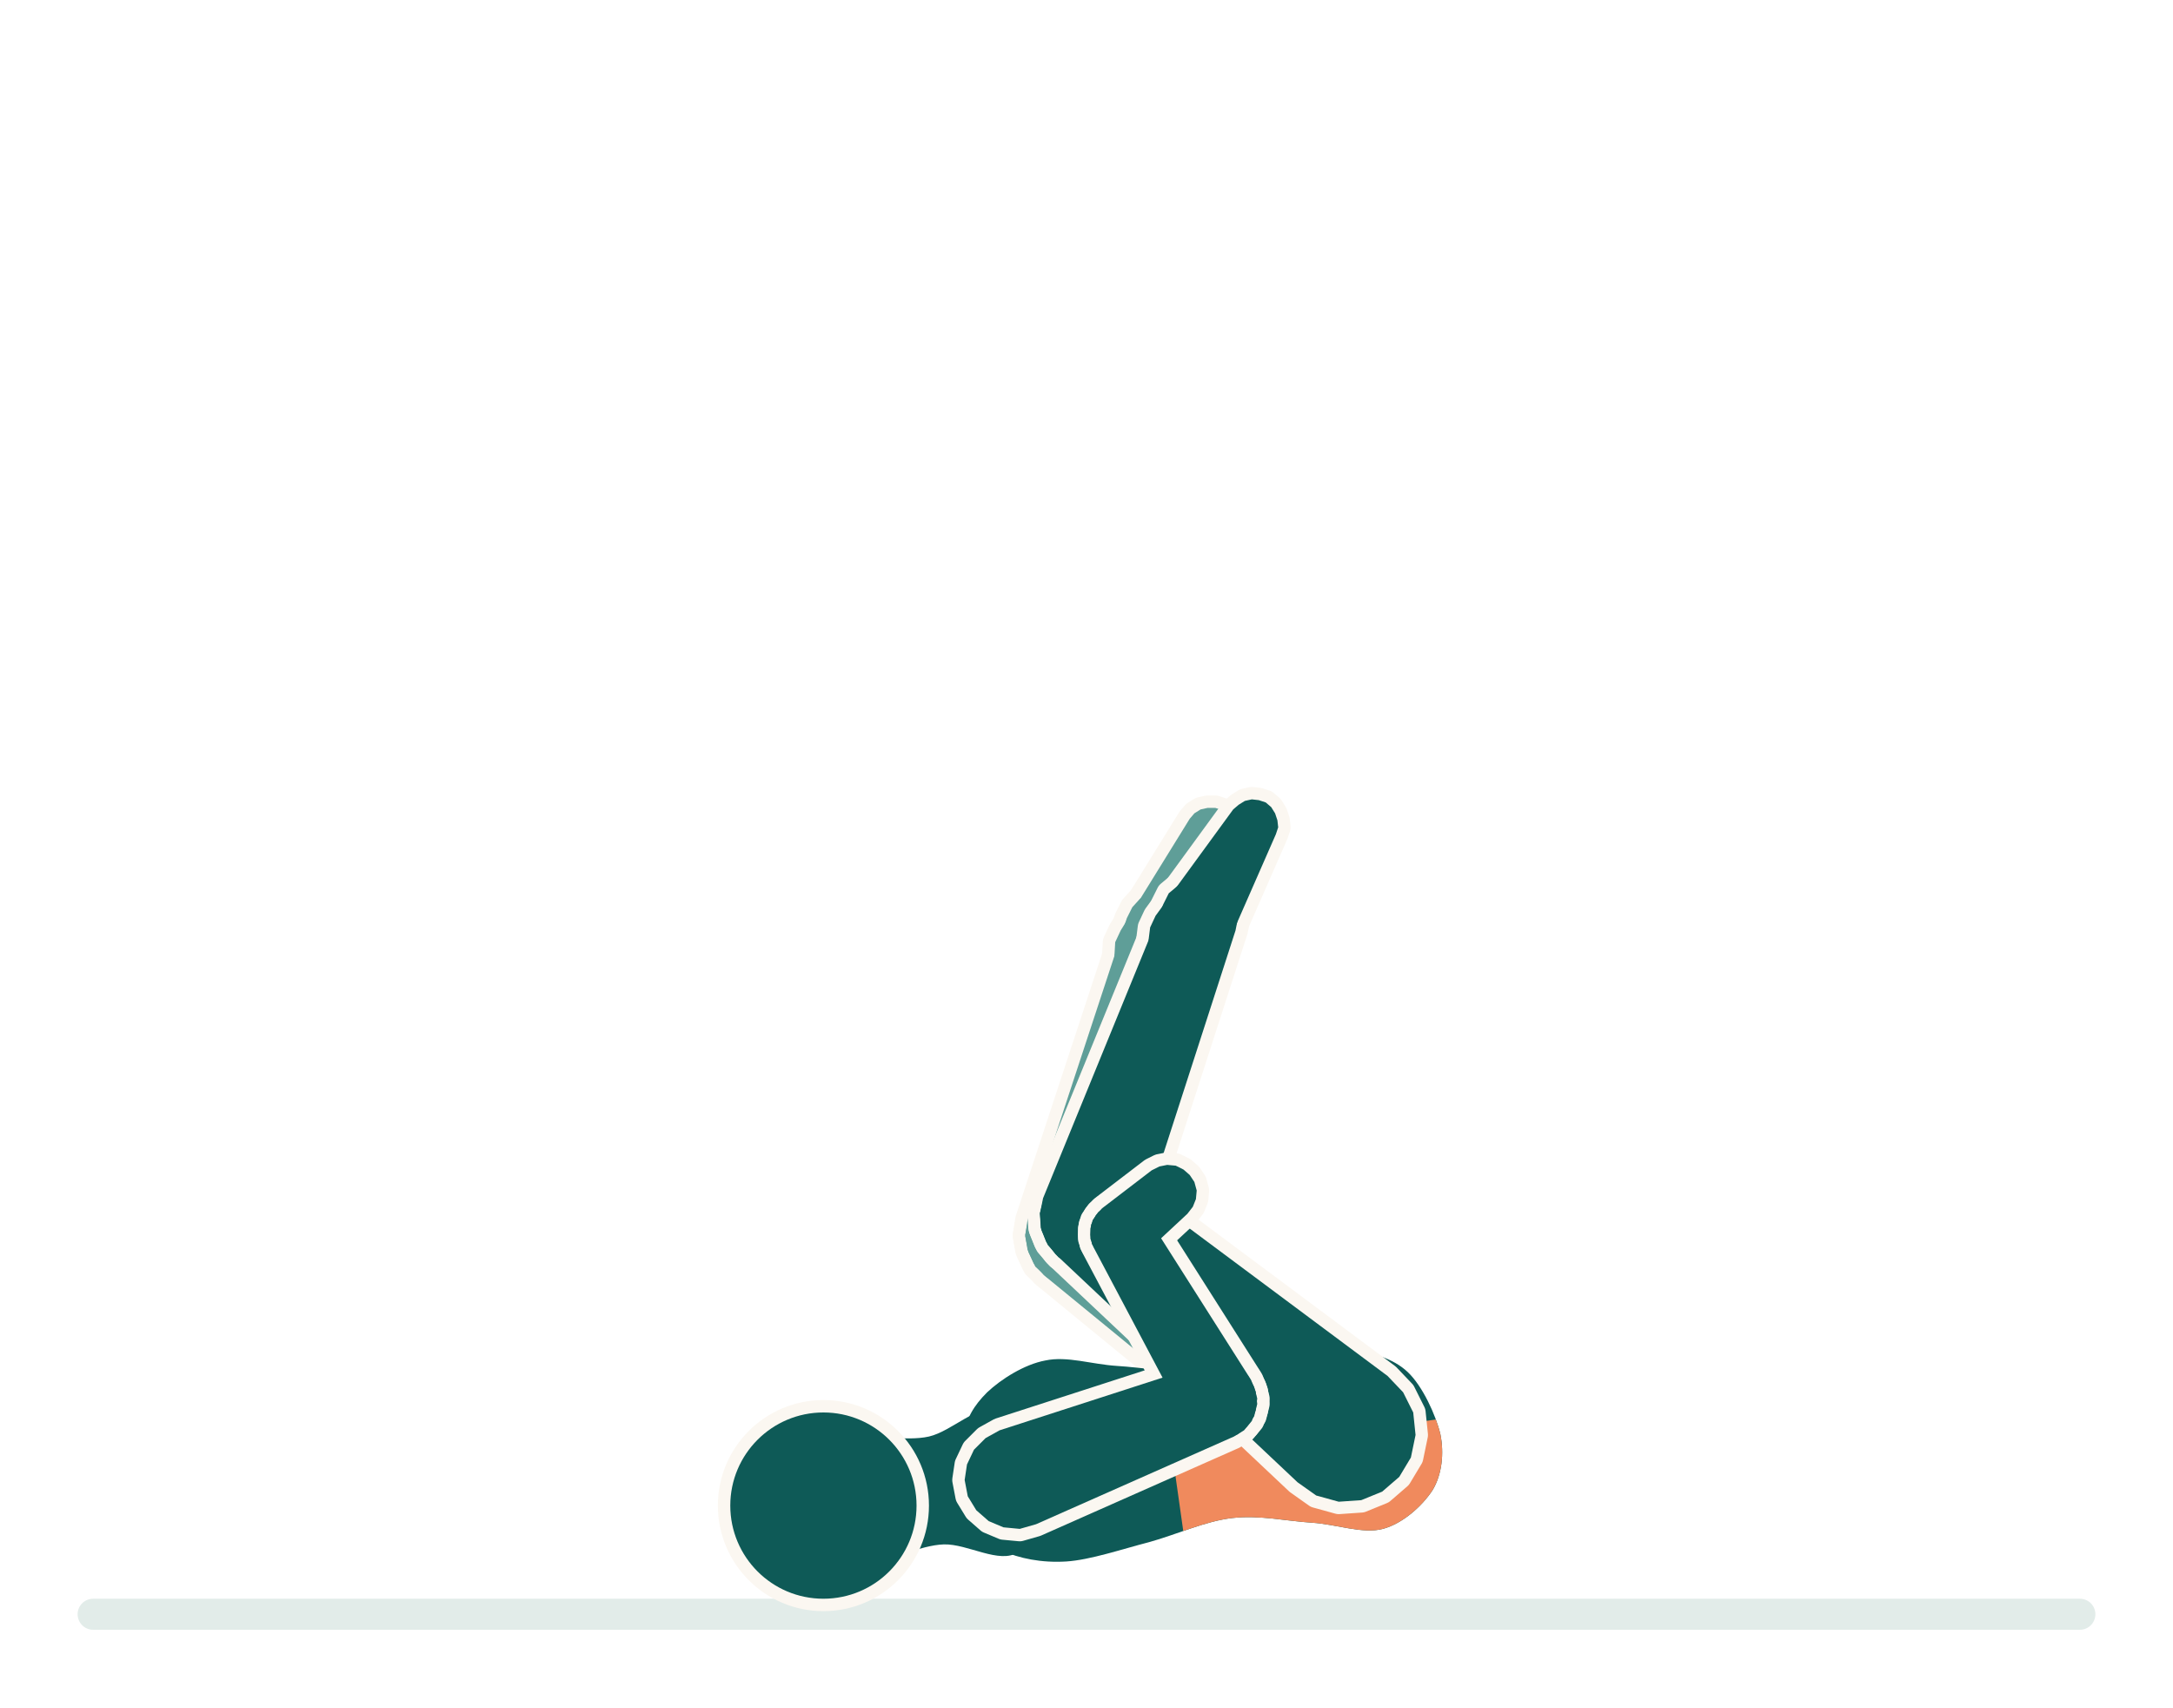
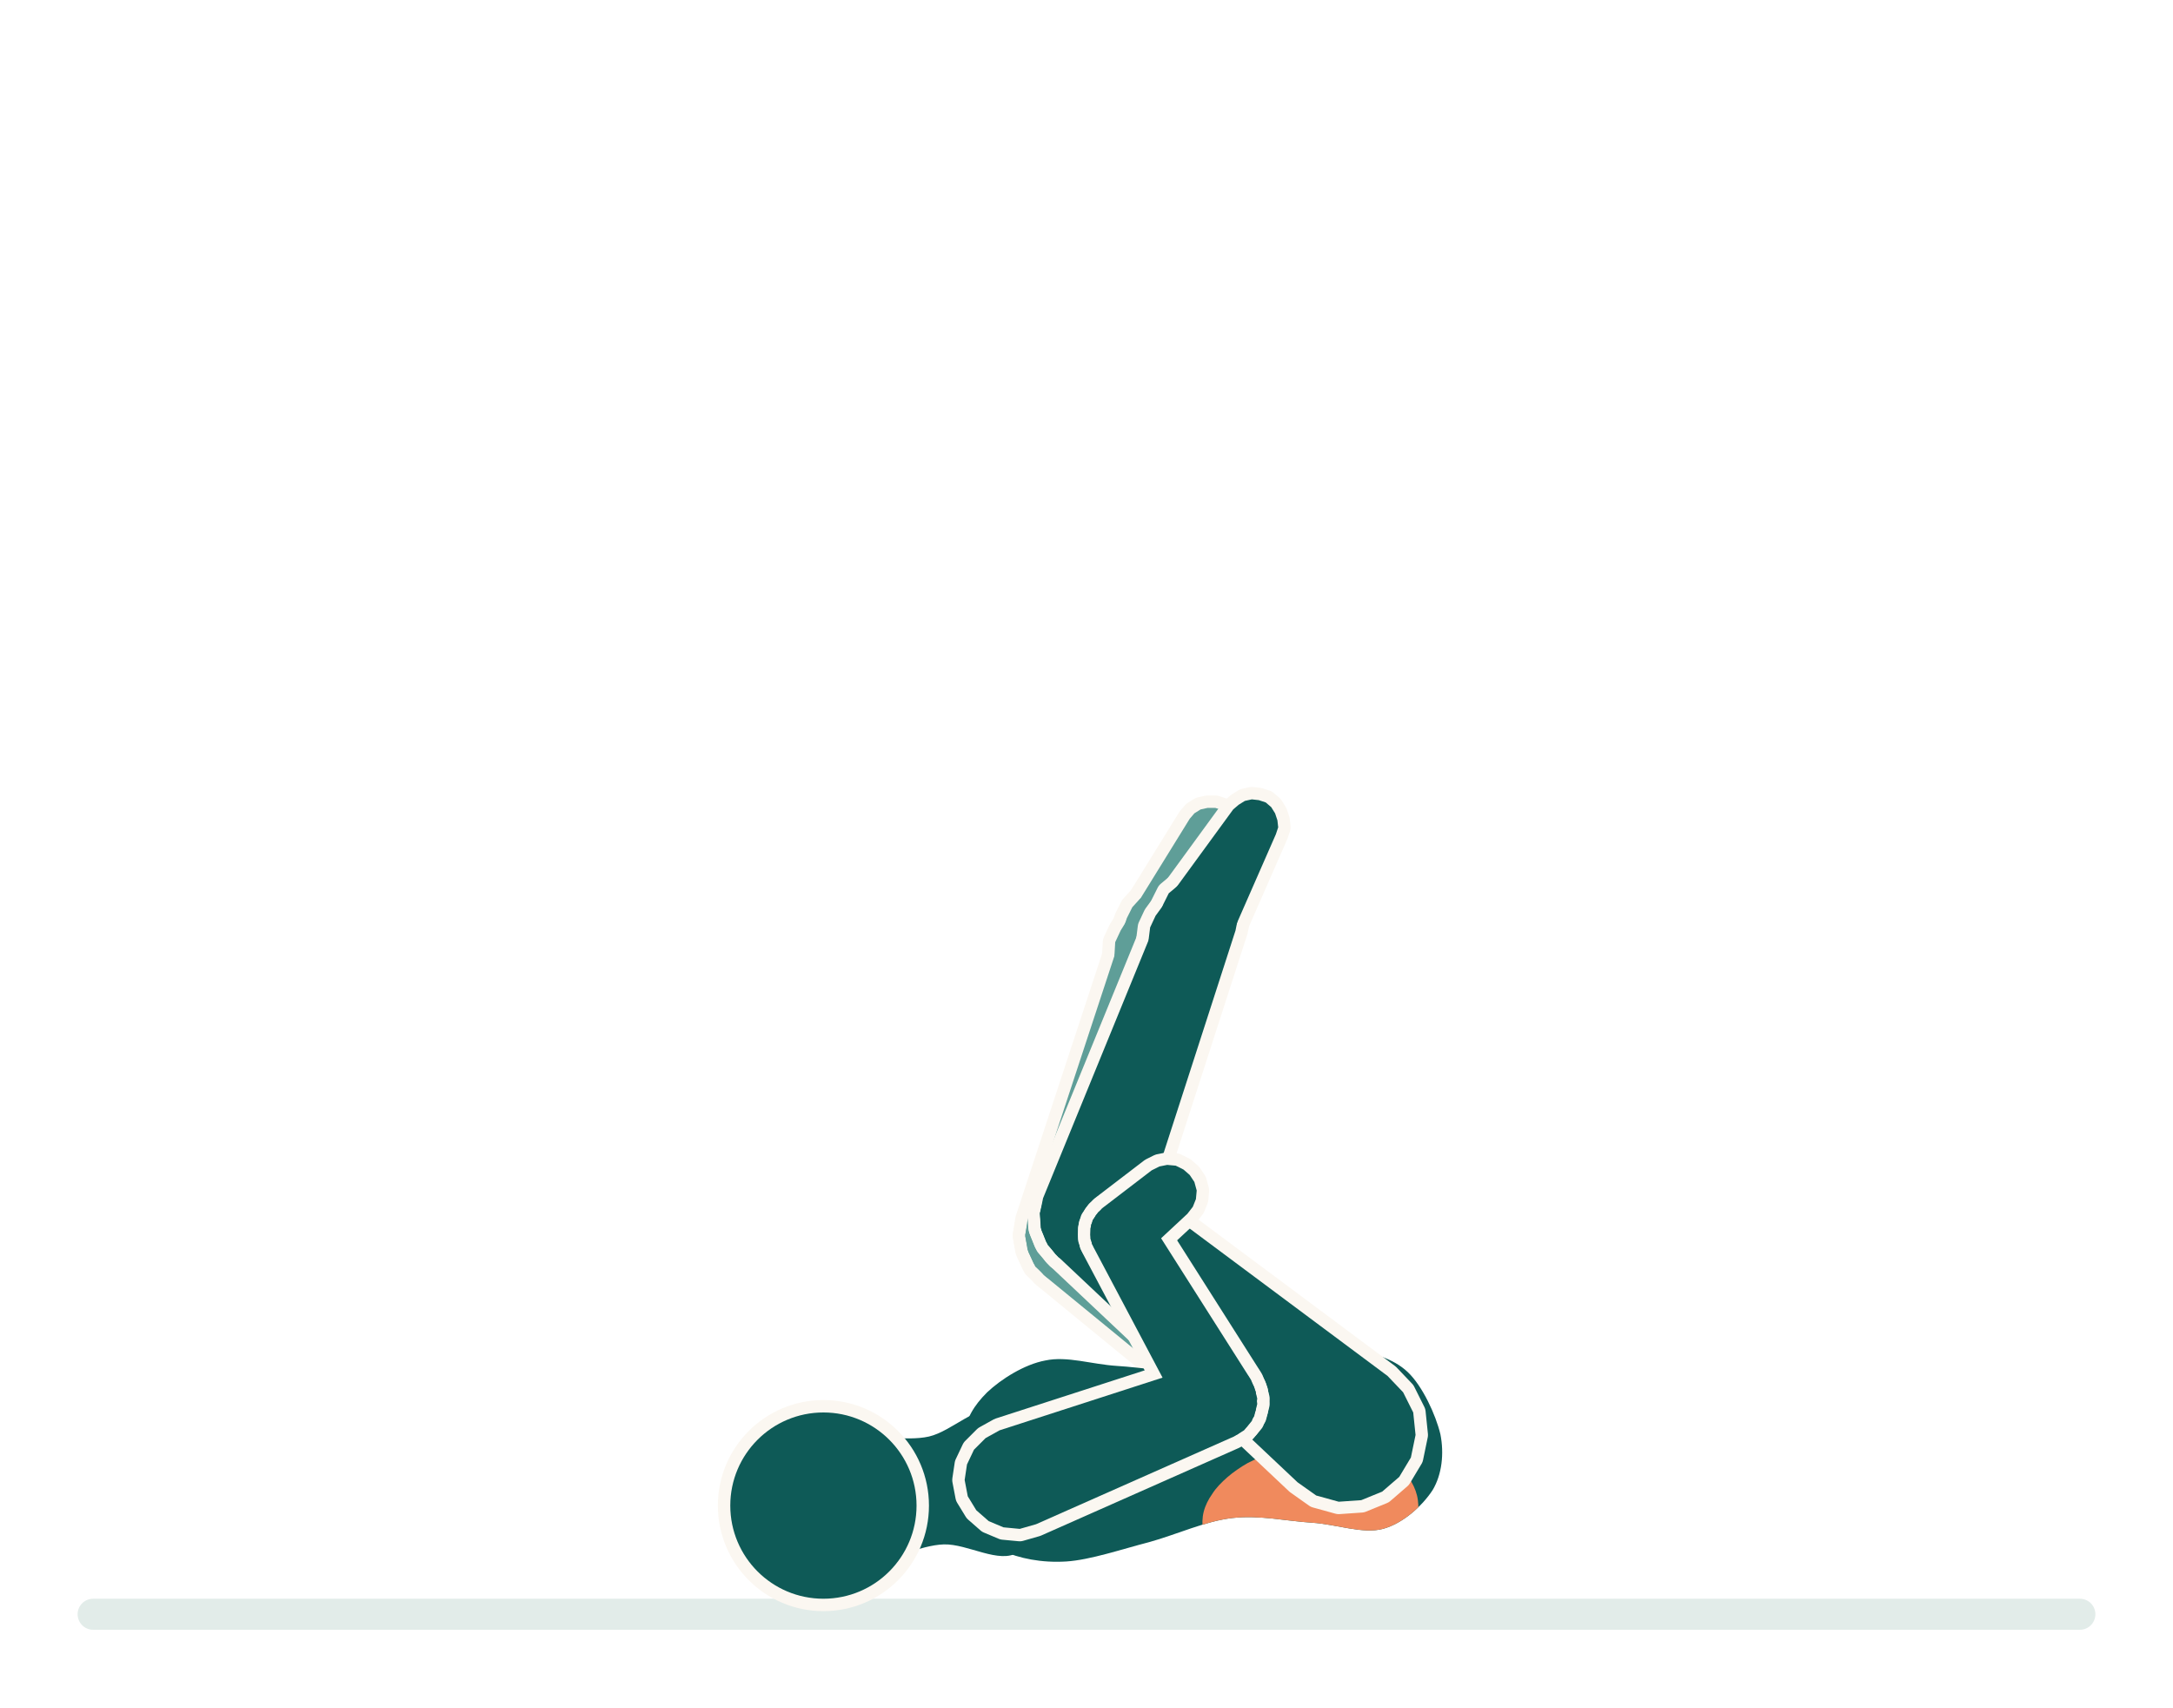
<svg xmlns="http://www.w3.org/2000/svg" viewBox="-173.4 -184.5 280 220" width="280" height="220">
  <defs>
    <clipPath id="ej-057-torso">
      <path d="M-49.4 0.9C-48.9 -1.8 -47.9 -3.4 -46.2 -5.1C-44.4 -6.8 -41.4 -8.7 -38.7 -9.2C-35.9 -9.8 -32.7 -8.7 -29.5 -8.5C-26.2 -8.3 -22.6 -7.6 -19.3 -7.9C-16 -8.2 -12.8 -9.8 -9.5 -10.3C-6.2 -10.7 -2.4 -11.1 0.5 -10.7C3.4 -10.2 6.1 -9.5 8 -7.7C9.9 -5.9 11.6 -2.2 12.2 0.3C12.7 2.8 12.4 5.5 11.2 7.5C9.9 9.5 7.4 11.8 4.8 12.5C2.2 13.2 -1.2 11.9 -4.4 11.7C-7.6 11.5 -11.1 10.7 -14.6 11.1C-18.1 11.5 -21.7 13.2 -25.3 14.2C-28.8 15.1 -32.9 16.5 -36 16.7C-39.2 16.9 -42.1 16.3 -44.3 15.3C-46.5 14.4 -48.1 13.3 -49 10.9C-49.8 8.5 -49.8 3.6 -49.4 0.9Z" />
    </clipPath>
    <clipPath id="ej-057-cuello">
      <path d="M-37.6 5.3C-37.2 8.3 -39.9 14 -42.2 15.5C-44.6 17.1 -48.7 14.4 -51.8 14.5C-54.9 14.6 -58.4 16.7 -61 15.8C-63.6 15 -67 11.8 -67.3 9.5C-67.7 7.1 -65.3 3.1 -63 1.6C-60.7 0.1 -56.8 1.3 -53.7 0.6C-50.7 -0.1 -47.5 -3.6 -44.8 -2.8C-42.1 -2 -38.1 2.2 -37.6 5.3Z" />
    </clipPath>
  </defs>
  <line x1="-161.4" y1="23.5" x2="94.6" y2="23.5" stroke="#E2ECE9" stroke-width="4" stroke-linecap="round" />
  <g>
    <path d="M-18.7 -9.9L-17.2 -10.2L-15.7 -10L-14.3 -9.4L-13.1 -8.5L-12.3 -7.2L-11.9 -5.7L-12 -4.2L-12.5 -2.8L-13.4 -1.6L-14.7 -0.7L-39.7 11.8L-41.7 12.4L-43.8 12.4L-45.8 11.7L-47.4 10.3L-48.5 8.6L-49.1 6.5L-48.9 4.4L-48.1 2.5L-46.7 0.9L-44.9 -0.1Z" fill="#FBF7F1" stroke="#FBF7F1" stroke-width="3.2" stroke-linejoin="round" />
    <path d="M-35.1 -23L-35.6 -24.1L-35.8 -25.3L-35.6 -26.5L-35 -27.6L-34.2 -28.5L-33.1 -29.1L-31.9 -29.3L-30.7 -29.1L-29.6 -28.6L-28.7 -27.8L-13 -8.3L-12.2 -6.9L-11.9 -5.4L-12.1 -3.8L-12.8 -2.3L-13.9 -1.2L-15.4 -0.4L-16.9 -0.2L-18.5 -0.5L-19.9 -1.2L-21 -2.4Z" fill="#FBF7F1" stroke="#FBF7F1" stroke-width="3.2" stroke-linejoin="round" />
    <path d="M-27.8 -33.3L-26.9 -33.8L-25.8 -34L-24.7 -33.9L-23.7 -33.5L-22.9 -32.7L-22.3 -31.8L-22.1 -30.7L-22.1 -29.7L-22.5 -28.6L-23.2 -27.8L-29.1 -22.3L-30.1 -21.6L-31.4 -21.3L-32.7 -21.4L-33.9 -21.9L-34.9 -22.7L-35.5 -23.8L-35.8 -25.1L-35.6 -26.4L-35.1 -27.5L-34.2 -28.5Z" fill="#FBF7F1" stroke="#FBF7F1" stroke-width="3.2" stroke-linejoin="round" />
    <path d="M-18.7 -9.9L-17.2 -10.2L-15.7 -10L-14.3 -9.4L-13.1 -8.5L-12.3 -7.2L-11.9 -5.7L-12 -4.2L-12.5 -2.8L-13.4 -1.6L-14.7 -0.7L-39.7 11.8L-41.7 12.4L-43.8 12.4L-45.8 11.7L-47.4 10.3L-48.5 8.6L-49.1 6.5L-48.9 4.4L-48.1 2.5L-46.7 0.9L-44.9 -0.1Z" fill="#5F9E98" />
    <path d="M-35.1 -23L-35.6 -24.1L-35.8 -25.3L-35.6 -26.5L-35 -27.6L-34.2 -28.5L-33.1 -29.1L-31.9 -29.3L-30.7 -29.1L-29.6 -28.6L-28.7 -27.8L-13 -8.3L-12.2 -6.9L-11.9 -5.4L-12.1 -3.8L-12.8 -2.3L-13.9 -1.2L-15.4 -0.4L-16.9 -0.2L-18.5 -0.5L-19.9 -1.2L-21 -2.4Z" fill="#5F9E98" />
    <path d="M-27.8 -33.3L-26.9 -33.8L-25.8 -34L-24.7 -33.9L-23.7 -33.5L-22.9 -32.7L-22.3 -31.8L-22.1 -30.7L-22.1 -29.7L-22.5 -28.6L-23.2 -27.8L-29.1 -22.3L-30.1 -21.6L-31.4 -21.3L-32.7 -21.4L-33.9 -21.9L-34.9 -22.7L-35.5 -23.8L-35.8 -25.1L-35.6 -26.4L-35.1 -27.5L-34.2 -28.5Z" fill="#5F9E98" />
  </g>
  <g>
    <path d="M-38.9 -20.2L-40.2 -21.7L-41 -23.5L-41.3 -25.4L-40.9 -27.4L-40 -29.1L-38.7 -30.5L-36.9 -31.4L-35 -31.8L-33.1 -31.5L-31.3 -30.7L4.9 -7.6L7 -5.6L8.5 -3.1L9 -0.2L8.6 2.7L7.3 5.3L5.2 7.3L2.6 8.6L-0.3 9L-3.2 8.4L-5.7 7Z" fill="#FBF7F1" stroke="#FBF7F1" stroke-width="3.2" stroke-linejoin="round" />
    <path d="M-28.2 -66.2L-27.5 -67.6L-26.5 -68.7L-25.1 -69.4L-23.6 -69.7L-22.1 -69.5L-20.7 -68.9L-19.6 -67.8L-18.8 -66.5L-18.5 -65L-18.6 -63.5L-28.5 -23.7L-29.3 -21.8L-30.7 -20.2L-32.5 -19.2L-34.5 -18.8L-36.6 -19L-38.5 -19.9L-40 -21.3L-40.9 -23.2L-41.3 -25.2L-41 -27.3Z" fill="#FBF7F1" stroke="#FBF7F1" stroke-width="3.2" stroke-linejoin="round" />
    <path d="M-20.1 -79L-19.5 -79.7L-18.7 -80.2L-17.8 -80.4L-16.8 -80.4L-15.9 -80.1L-15.2 -79.6L-14.6 -78.9L-14.2 -78L-14.2 -77.1L-14.3 -76.2L-20.1 -60.3L-20.9 -58.8L-22.2 -57.7L-23.7 -57.1L-25.4 -57L-27 -57.5L-28.4 -58.5L-29.3 -59.8L-29.8 -61.4L-29.7 -63.1L-29 -64.6Z" fill="#FBF7F1" stroke="#FBF7F1" stroke-width="3.2" stroke-linejoin="round" />
    <path d="M-38.9 -20.2L-40.2 -21.7L-41 -23.5L-41.3 -25.4L-40.9 -27.4L-40 -29.1L-38.7 -30.5L-36.9 -31.4L-35 -31.8L-33.1 -31.5L-31.3 -30.7L4.9 -7.6L7 -5.6L8.5 -3.1L9 -0.2L8.6 2.7L7.3 5.3L5.2 7.3L2.6 8.6L-0.3 9L-3.2 8.4L-5.7 7Z" fill="#5F9E98" />
    <path d="M-28.2 -66.2L-27.5 -67.6L-26.5 -68.7L-25.1 -69.4L-23.6 -69.7L-22.1 -69.5L-20.7 -68.9L-19.6 -67.8L-18.8 -66.5L-18.5 -65L-18.6 -63.5L-28.5 -23.7L-29.3 -21.8L-30.7 -20.2L-32.5 -19.2L-34.5 -18.8L-36.6 -19L-38.5 -19.9L-40 -21.3L-40.9 -23.2L-41.3 -25.2L-41 -27.3Z" fill="#5F9E98" />
    <path d="M-20.1 -79L-19.5 -79.7L-18.7 -80.2L-17.8 -80.4L-16.8 -80.4L-15.9 -80.1L-15.2 -79.6L-14.6 -78.9L-14.2 -78L-14.2 -77.1L-14.3 -76.2L-20.1 -60.3L-20.9 -58.8L-22.2 -57.7L-23.7 -57.1L-25.4 -57L-27 -57.5L-28.4 -58.5L-29.3 -59.8L-29.8 -61.4L-29.7 -63.1L-29 -64.6Z" fill="#5F9E98" />
  </g>
  <path d="M-49.4 0.9C-48.9 -1.8 -47.9 -3.4 -46.2 -5.1C-44.4 -6.8 -41.4 -8.7 -38.7 -9.2C-35.9 -9.8 -32.7 -8.7 -29.5 -8.5C-26.2 -8.3 -22.6 -7.6 -19.3 -7.9C-16 -8.2 -12.8 -9.8 -9.5 -10.3C-6.2 -10.7 -2.4 -11.1 0.5 -10.7C3.4 -10.2 6.1 -9.5 8 -7.7C9.9 -5.9 11.6 -2.2 12.2 0.3C12.7 2.8 12.4 5.5 11.2 7.5C9.9 9.5 7.4 11.8 4.8 12.5C2.2 13.2 -1.2 11.9 -4.4 11.7C-7.6 11.5 -11.1 10.7 -14.6 11.1C-18.1 11.5 -21.7 13.2 -25.3 14.2C-28.8 15.1 -32.9 16.5 -36 16.7C-39.2 16.9 -42.1 16.3 -44.3 15.3C-46.5 14.4 -48.1 13.3 -49 10.9C-49.8 8.5 -49.8 3.6 -49.4 0.9Z" fill="#0E5A57" />
  <path d="M-37.6 5.3C-37.2 8.3 -39.9 14 -42.2 15.5C-44.6 17.1 -48.7 14.4 -51.8 14.5C-54.9 14.6 -58.4 16.7 -61 15.8C-63.6 15 -67 11.8 -67.3 9.5C-67.7 7.1 -65.3 3.1 -63 1.6C-60.7 0.1 -56.8 1.3 -53.7 0.6C-50.7 -0.1 -47.5 -3.6 -44.8 -2.8C-42.1 -2 -38.1 2.2 -37.6 5.3Z" fill="#0E5A57" />
-   <path d="M17.9 37.9L-16.7 42.7L-22.3 3.1L12.4 -1.7Z" fill="#F08A5D" clip-path="url(#ej-057-torso)" />
+   <path d="M-18.4 12.7C-18.5 11.9 -18.5 11.1 -18.3 10.3C-18.1 9.5 -17.7 8.7 -17.2 8C-16.7 7.2 -16 6.5 -15.2 5.8C-14.5 5.2 -13.5 4.5 -12.6 4C-11.6 3.5 -10.5 3 -9.3 2.6C-8.2 2.3 -7 2 -5.8 1.8C-4.6 1.7 -3.4 1.6 -2.2 1.6C-1 1.7 0.2 1.8 1.3 2C2.4 2.3 3.4 2.6 4.4 3.1C5.3 3.5 6.1 4 6.8 4.6C7.5 5.2 8.1 5.8 8.5 6.5C8.9 7.2 9.2 8 9.3 8.8C9.4 9.6 9.4 10.4 9.2 11.2C9 11.9 8.6 12.8 8.1 13.5C7.6 14.3 6.9 15 6.1 15.7C5.4 16.3 4.4 17 3.5 17.5C2.5 18 1.4 18.5 0.2 18.8C-0.9 19.2 -2.1 19.5 -3.3 19.7C-4.5 19.8 -5.7 19.9 -6.9 19.9C-8.1 19.8 -9.3 19.7 -10.4 19.4C-11.5 19.2 -12.5 18.8 -13.5 18.4C-14.4 18 -15.2 17.5 -15.9 16.9C-16.6 16.3 -17.2 15.6 -17.6 14.9C-18 14.2 -18.3 13.5 -18.4 12.7Z" fill="#F08A5D" clip-path="url(#ej-057-torso)" />
  <circle cx="-67.3" cy="9.5" r="12" fill="#0E5A57" stroke="#FBF7F1" stroke-width="3.2" paint-order="stroke" />
  <g>
    <path d="M-37.4 -22.9L-38.6 -24.5L-39.3 -26.3L-39.4 -28.2L-38.9 -30.1L-37.9 -31.8L-36.4 -33.1L-34.7 -33.9L-32.7 -34.1L-30.8 -33.8L-29.1 -32.9L5.4 -7.2L7.4 -5.1L8.7 -2.5L9 0.4L8.4 3.3L6.9 5.8L4.7 7.7L2 8.8L-0.9 9L-3.8 8.2L-6.2 6.5Z" fill="#FBF7F1" stroke="#FBF7F1" stroke-width="3.2" stroke-linejoin="round" />
    <path d="M-23.5 -68L-22.8 -69.4L-21.6 -70.4L-20.2 -71L-18.7 -71.2L-17.2 -70.9L-15.9 -70.1L-14.8 -69L-14.1 -67.7L-13.9 -66.1L-14.2 -64.6L-26.8 -25.6L-27.7 -23.8L-29.2 -22.3L-31.1 -21.4L-33.1 -21.1L-35.2 -21.5L-37 -22.5L-38.4 -24.1L-39.2 -26L-39.4 -28.1L-39 -30.1Z" fill="#FBF7F1" stroke="#FBF7F1" stroke-width="3.2" stroke-linejoin="round" />
    <path d="M-14.5 -80.2L-13.8 -80.8L-13 -81.3L-12.1 -81.5L-11.2 -81.4L-10.3 -81.1L-9.6 -80.5L-9.1 -79.7L-8.8 -78.8L-8.7 -77.9L-9 -77L-15.8 -61.5L-16.8 -60.2L-18.1 -59.1L-19.7 -58.6L-21.4 -58.7L-22.9 -59.2L-24.2 -60.3L-25.1 -61.7L-25.4 -63.4L-25.2 -65L-24.5 -66.5Z" fill="#FBF7F1" stroke="#FBF7F1" stroke-width="3.2" stroke-linejoin="round" />
    <path d="M-37.4 -22.9L-38.6 -24.5L-39.3 -26.3L-39.4 -28.2L-38.9 -30.1L-37.9 -31.8L-36.4 -33.1L-34.7 -33.9L-32.7 -34.1L-30.8 -33.8L-29.1 -32.9L5.4 -7.2L7.4 -5.1L8.7 -2.5L9 0.4L8.4 3.3L6.9 5.8L4.7 7.7L2 8.8L-0.9 9L-3.8 8.2L-6.2 6.5Z" fill="#0E5A57" />
    <path d="M-23.5 -68L-22.8 -69.4L-21.6 -70.4L-20.2 -71L-18.7 -71.2L-17.2 -70.9L-15.9 -70.1L-14.8 -69L-14.1 -67.7L-13.9 -66.1L-14.2 -64.6L-26.8 -25.6L-27.7 -23.8L-29.2 -22.3L-31.1 -21.4L-33.1 -21.1L-35.2 -21.5L-37 -22.5L-38.4 -24.1L-39.2 -26L-39.4 -28.1L-39 -30.1Z" fill="#0E5A57" />
    <path d="M-14.5 -80.2L-13.8 -80.8L-13 -81.3L-12.1 -81.5L-11.2 -81.4L-10.3 -81.1L-9.6 -80.5L-9.1 -79.7L-8.8 -78.8L-8.7 -77.9L-9 -77L-15.8 -61.5L-16.8 -60.2L-18.1 -59.1L-19.7 -58.6L-21.4 -58.7L-22.9 -59.2L-24.2 -60.3L-25.1 -61.7L-25.4 -63.4L-25.2 -65L-24.5 -66.5Z" fill="#0E5A57" />
  </g>
  <g>
    <path d="M-18 -8.8L-16.5 -9L-15 -8.8L-13.6 -8.1L-12.5 -7.1L-11.8 -5.8L-11.4 -4.3L-11.6 -2.8L-12.1 -1.4L-13.1 -0.2L-14.4 0.6L-39.9 11.9L-42 12.5L-44.1 12.3L-46 11.5L-47.6 10.1L-48.7 8.3L-49.1 6.2L-48.8 4.2L-47.9 2.3L-46.4 0.8L-44.6 -0.2Z" fill="#FBF7F1" stroke="#FBF7F1" stroke-width="3.2" stroke-linejoin="round" />
    <path d="M-32.5 -23.8L-32.9 -24.9L-32.9 -26.2L-32.6 -27.3L-31.9 -28.3L-30.9 -29.1L-29.8 -29.5L-28.6 -29.6L-27.4 -29.3L-26.4 -28.7L-25.6 -27.8L-12.2 -6.7L-11.6 -5.2L-11.4 -3.6L-11.8 -2L-12.7 -0.7L-13.9 0.3L-15.4 0.9L-17 1L-18.6 0.5L-19.9 -0.4L-20.8 -1.7Z" fill="#FBF7F1" stroke="#FBF7F1" stroke-width="3.2" stroke-linejoin="round" />
    <path d="M-25 -33.7L-24 -34.2L-23 -34.4L-21.9 -34.3L-20.9 -33.8L-20.1 -33.1L-19.5 -32.2L-19.2 -31.1L-19.3 -30L-19.7 -29L-20.4 -28.1L-26.2 -22.7L-27.3 -22L-28.5 -21.7L-29.8 -21.7L-31 -22.2L-32 -23.1L-32.7 -24.2L-32.9 -25.4L-32.8 -26.7L-32.2 -27.9L-31.4 -28.8Z" fill="#FBF7F1" stroke="#FBF7F1" stroke-width="3.2" stroke-linejoin="round" />
    <path d="M-18 -8.8L-16.5 -9L-15 -8.8L-13.6 -8.1L-12.5 -7.1L-11.8 -5.8L-11.4 -4.3L-11.6 -2.8L-12.1 -1.4L-13.1 -0.2L-14.4 0.6L-39.9 11.9L-42 12.5L-44.1 12.3L-46 11.5L-47.6 10.1L-48.7 8.3L-49.1 6.2L-48.8 4.2L-47.9 2.3L-46.4 0.8L-44.6 -0.2Z" fill="#0E5A57" />
    <path d="M-32.5 -23.8L-32.9 -24.9L-32.9 -26.2L-32.6 -27.3L-31.9 -28.3L-30.9 -29.1L-29.8 -29.5L-28.6 -29.6L-27.4 -29.3L-26.4 -28.7L-25.6 -27.8L-12.2 -6.7L-11.6 -5.2L-11.4 -3.6L-11.8 -2L-12.7 -0.7L-13.9 0.3L-15.4 0.9L-17 1L-18.6 0.5L-19.9 -0.4L-20.8 -1.7Z" fill="#0E5A57" />
    <path d="M-25 -33.7L-24 -34.2L-23 -34.4L-21.9 -34.3L-20.9 -33.8L-20.1 -33.1L-19.5 -32.2L-19.2 -31.1L-19.3 -30L-19.7 -29L-20.4 -28.1L-26.2 -22.7L-27.3 -22L-28.5 -21.7L-29.8 -21.7L-31 -22.2L-32 -23.1L-32.7 -24.2L-32.9 -25.4L-32.8 -26.7L-32.2 -27.9L-31.4 -28.8Z" fill="#0E5A57" />
  </g>
</svg>
